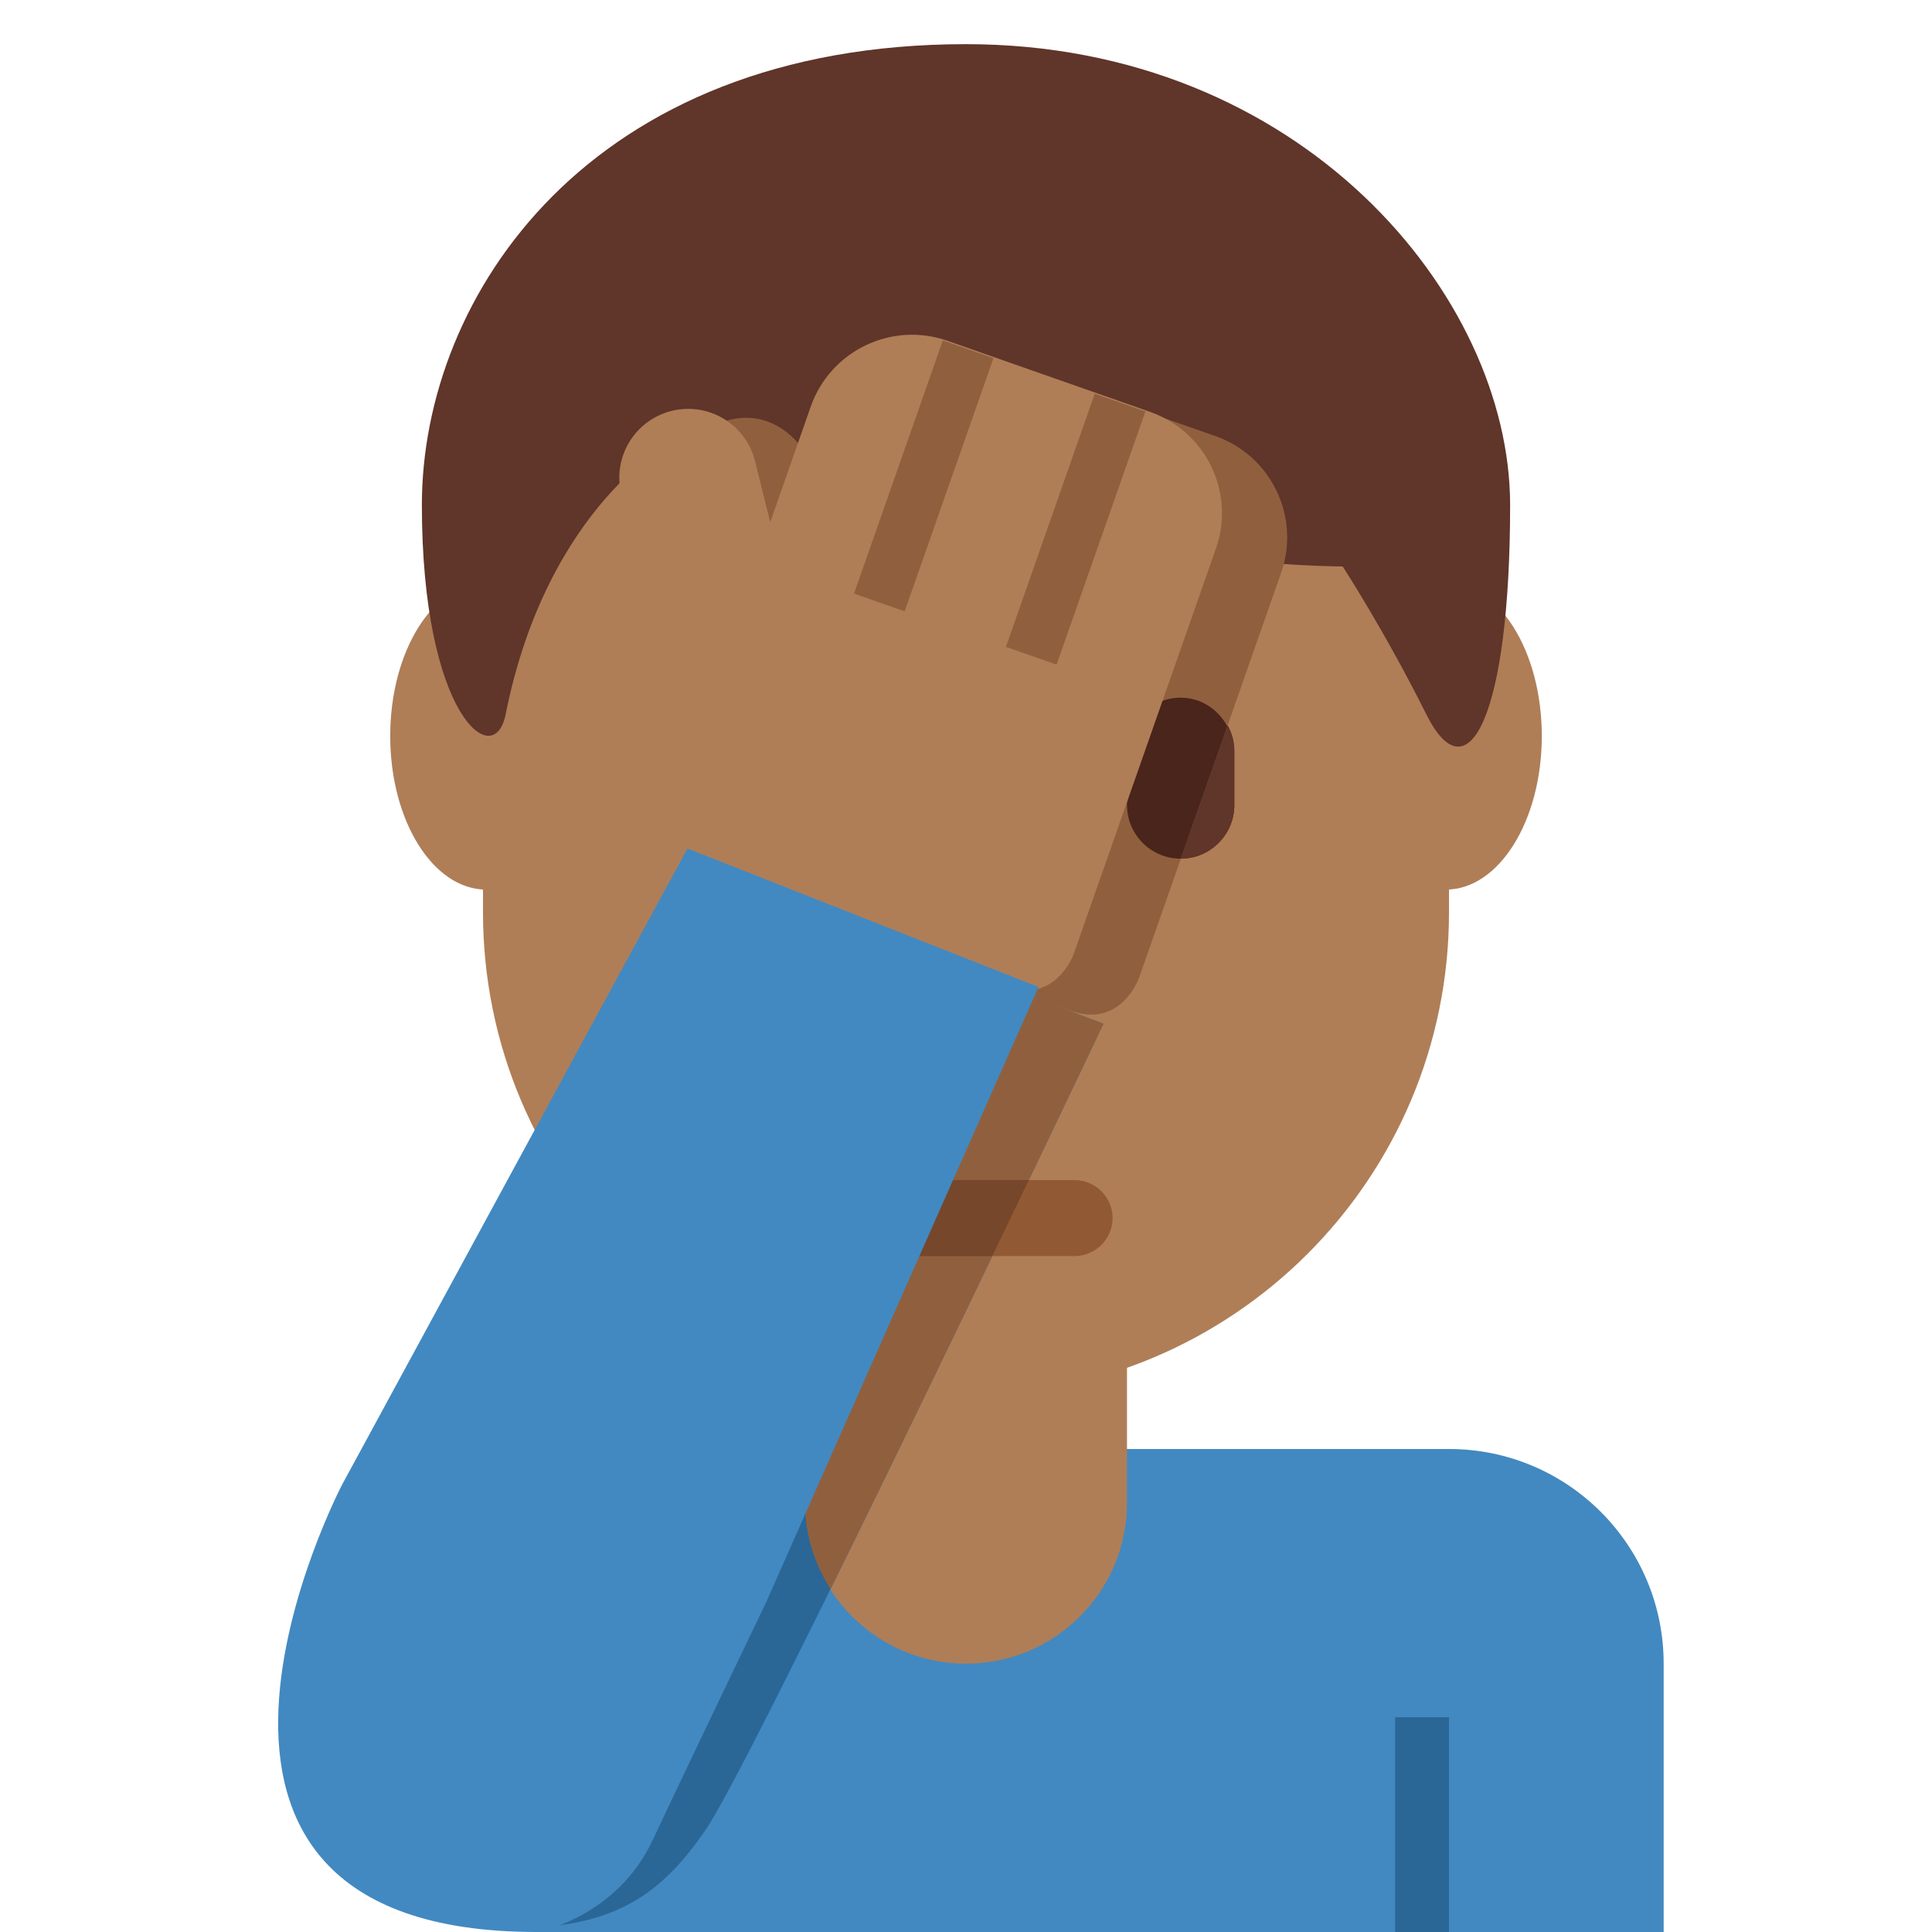
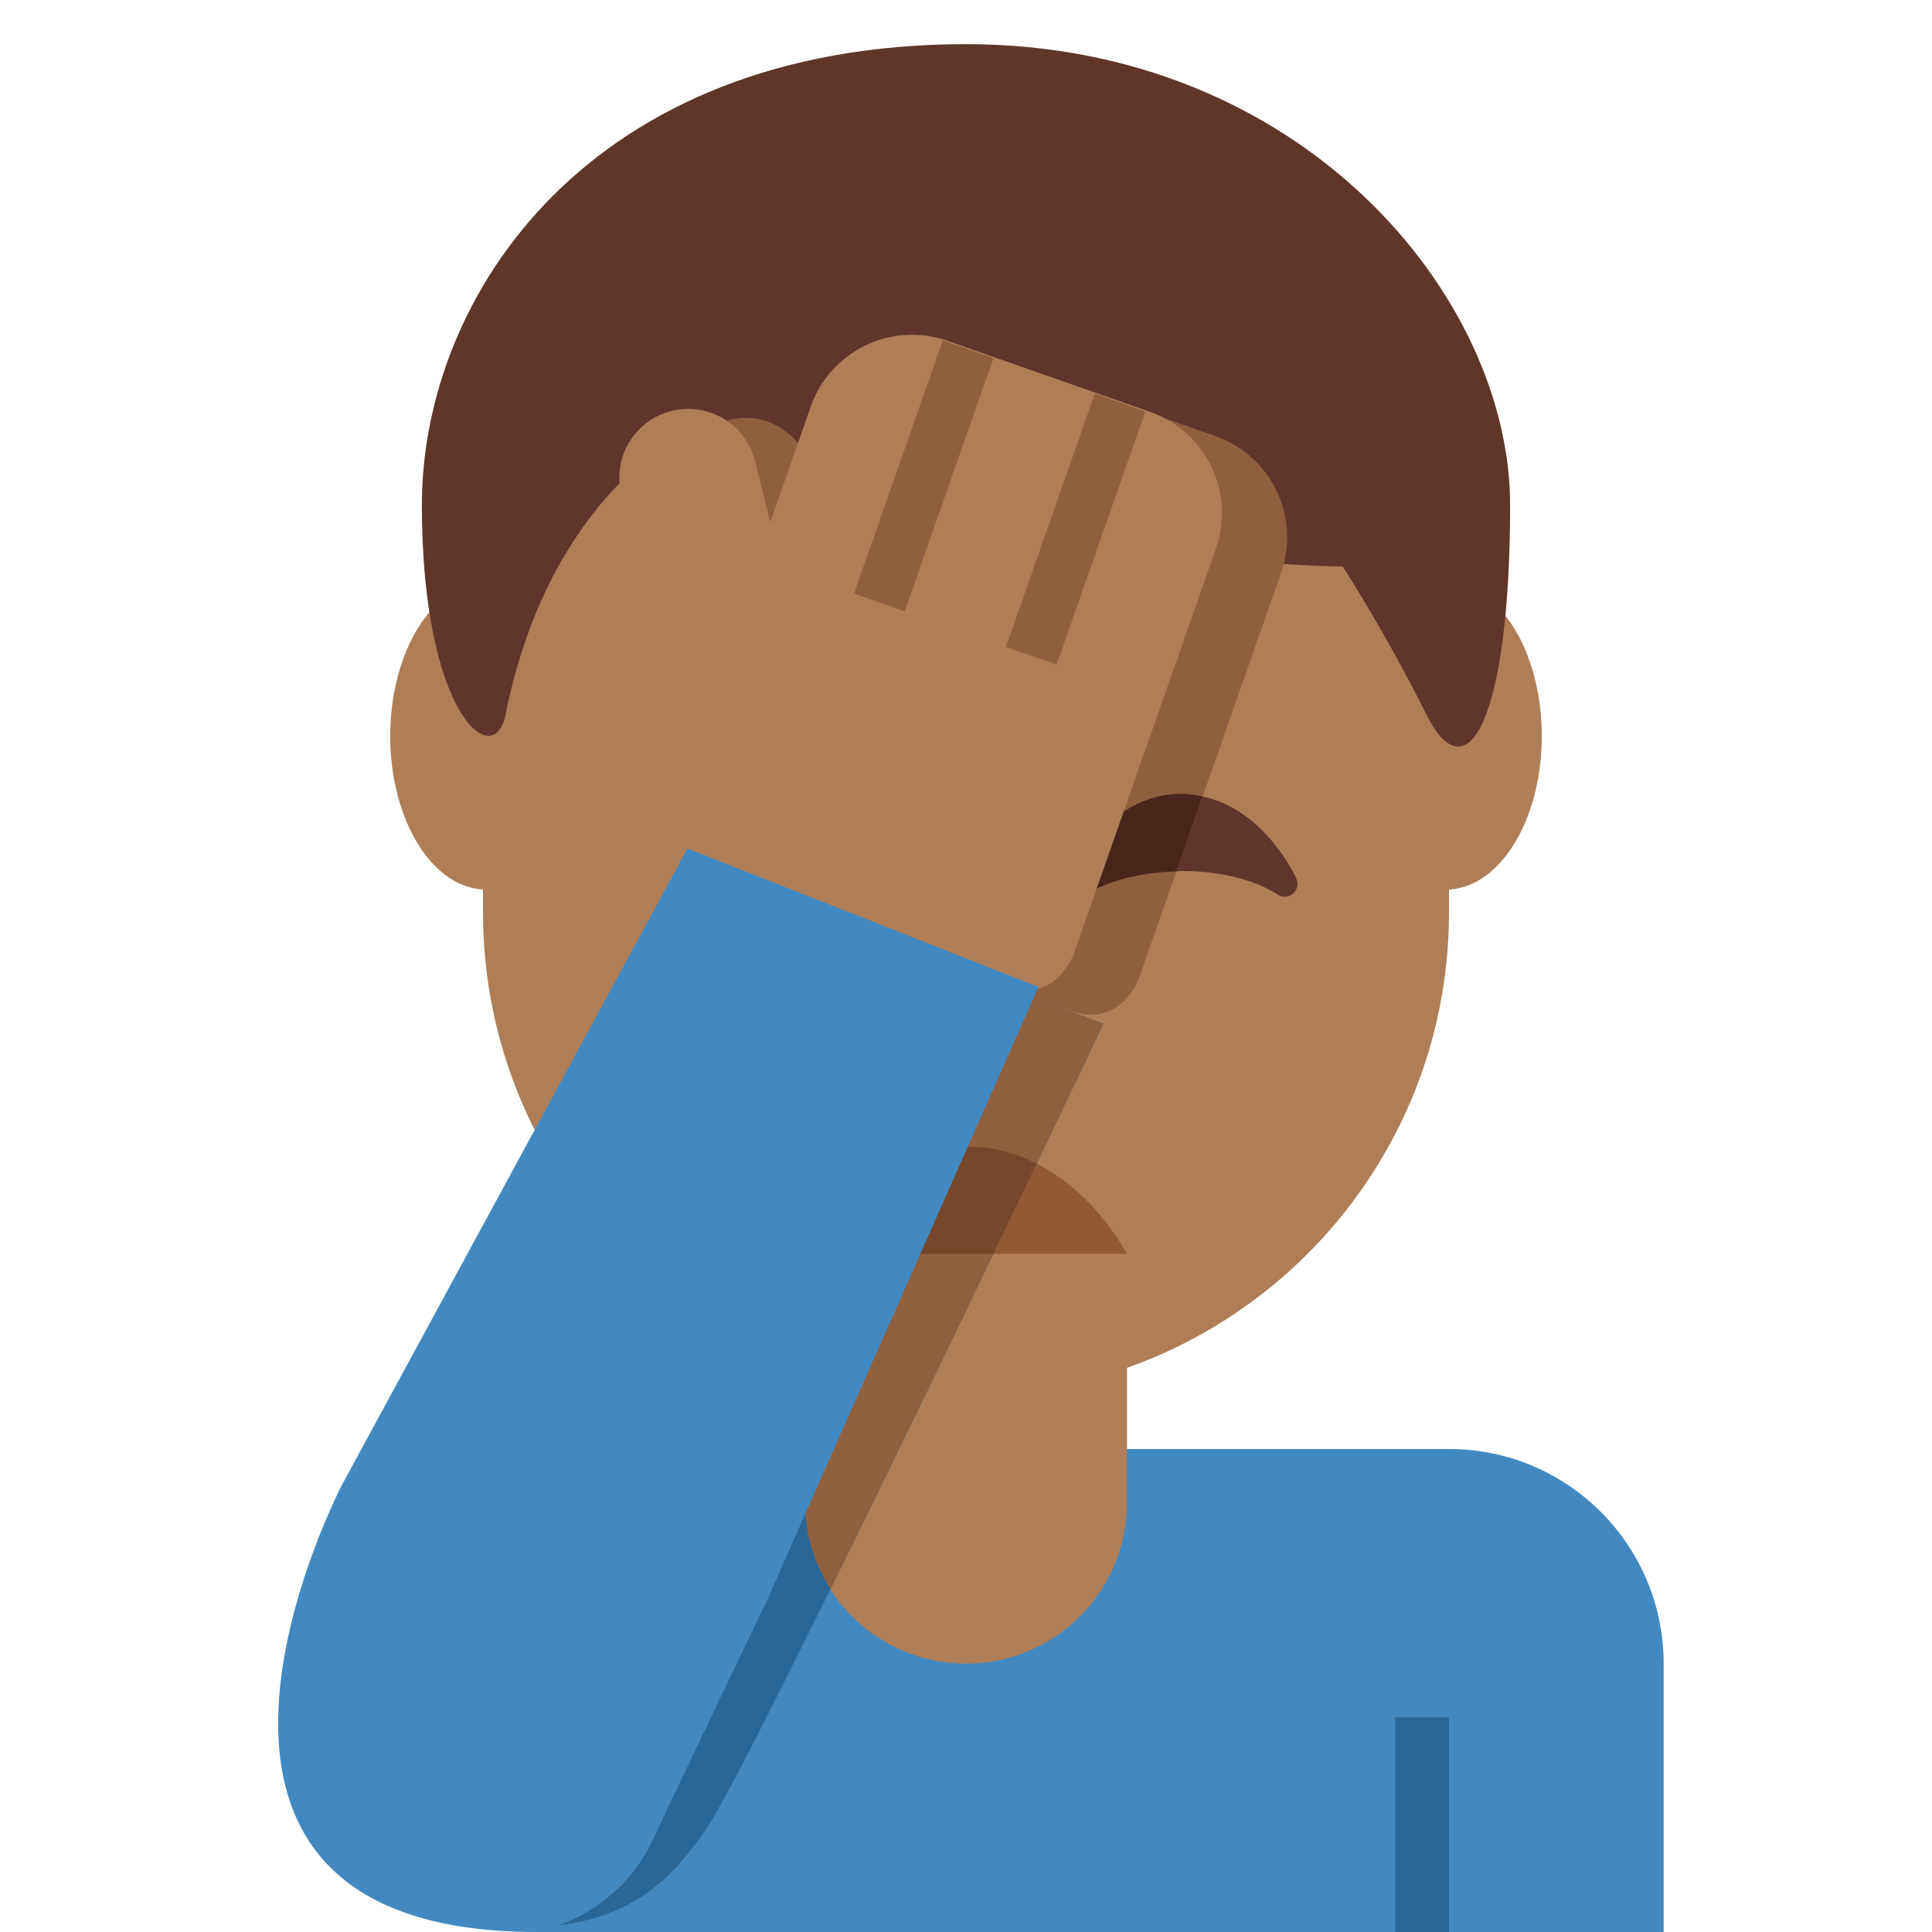
<svg xmlns="http://www.w3.org/2000/svg" viewBox="0 0 45 45" style="enable-background:new 0 0 45 45;" xml:space="preserve" version="1.1" id="svg2">
  <defs id="defs6">
    <clipPath id="clipPath16" clipPathUnits="userSpaceOnUse">
      <path id="path18" d="M 0,36 36,36 36,0 0,0 0,36 Z" />
    </clipPath>
  </defs>
  <g transform="matrix(1.25,0,0,-1.25,0,45)" id="g10">
    <g id="g12">
      <g clip-path="url(#clipPath16)" id="g14">
        <g transform="translate(27,9)" id="g20">
          <path id="path22" style="fill:#4289c1;fill-opacity:1;fill-rule:nonzero;stroke:none" d="m 0,0 -17,0 0,-9 21,0 0,5 C 4,-1.791 2.209,0 0,0" />
        </g>
        <path id="path24" style="fill:#2a6797;fill-opacity:1;fill-rule:nonzero;stroke:none" d="m 27,0 -1,0 0,4 1,0 0,-4 z" />
        <g transform="translate(9,30.0625)" id="g26">
          <path id="path28" style="fill:#af7e57;fill-opacity:1;fill-rule:nonzero;stroke:none" d="m 0,0 0,-11.063 c 0,-4.97 4.029,-8.999 9,-8.999 4.971,0 9,4.029 9,8.999 L 18,-0.312 0,0 Z" />
        </g>
        <g transform="translate(14,20)" id="g30">
          <path id="path32" style="fill:#662113;fill-opacity:1;fill-rule:nonzero;stroke:none" d="m 0,0 c -0.552,0 -1,0.448 -1,1 l 0,1 C -1,2.552 -0.552,3 0,3 0.552,3 1,2.552 1,2 L 1,1 C 1,0.448 0.552,0 0,0" />
        </g>
-         <g transform="translate(22,20)" id="g34">
-           <path id="path36" style="fill:#662113;fill-opacity:1;fill-rule:nonzero;stroke:none" d="m 0,0 c -0.552,0 -1,0.448 -1,1 l 0,1 C -1,2.552 -0.552,3 0,3 0.552,3 1,2.552 1,2 L 1,1 C 1,0.448 0.552,0 0,0" />
+         <g transform="translate(19,16.5)" id="g34">
+           <path id="path36" style="fill:#c1694f;fill-opacity:1;fill-rule:nonzero;stroke:none" d="M 0,0 -2,0 C -2.276,0 -2.5,0.224 -2.5,0.5 -2.5,0.776 -2.276,1 -2,1 L 0,1 C 0.276,1 0.5,0.776 0.5,0.5 0.5,0.224 0.276,0 0,0" />
        </g>
-         <g transform="translate(19,16.5)" id="g38">
-           <path id="path40" style="fill:#c1694f;fill-opacity:1;fill-rule:nonzero;stroke:none" d="M 0,0 -2,0 C -2.276,0 -2.5,0.224 -2.5,0.5 -2.5,0.776 -2.276,1 -2,1 L 0,1 C 0.276,1 0.5,0.776 0.5,0.5 0.5,0.224 0.276,0 0,0" />
+         <g transform="translate(10.8472,22.2848)" id="g38">
+           <path id="path40" style="fill:#af7e57;fill-opacity:1;fill-rule:nonzero;stroke:none" d="m 0,0 c 0,-1.58 -0.801,-2.861 -1.788,-2.861 -0.988,0 -1.788,1.281 -1.788,2.861 0,1.58 0.8,2.861 1.788,2.861 C -0.801,2.861 0,1.58 0,0" />
        </g>
-         <g transform="translate(10.8472,22.2848)" id="g42">
-           <path id="path44" style="fill:#af7e57;fill-opacity:1;fill-rule:nonzero;stroke:none" d="m 0,0 c 0,-1.58 -0.801,-2.861 -1.788,-2.861 -0.988,0 -1.788,1.281 -1.788,2.861 0,1.58 0.8,2.861 1.788,2.861 C -0.801,2.861 0,1.58 0,0" />
+         <g transform="translate(28.7292,22.2848)" id="g42">
+           <path id="path44" style="fill:#af7e57;fill-opacity:1;fill-rule:nonzero;stroke:none" d="m 0,0 c 0,-1.58 -0.8,-2.861 -1.788,-2.861 -0.988,0 -1.788,1.281 -1.788,2.861 0,1.58 0.8,2.861 1.788,2.861 C -0.8,2.861 0,1.58 0,0" />
        </g>
-         <g transform="translate(28.7292,22.2848)" id="g46">
-           <path id="path48" style="fill:#af7e57;fill-opacity:1;fill-rule:nonzero;stroke:none" d="m 0,0 c 0,-1.58 -0.8,-2.861 -1.788,-2.861 -0.988,0 -1.788,1.281 -1.788,2.861 0,1.58 0.8,2.861 1.788,2.861 C -0.8,2.861 0,1.58 0,0" />
+         <g transform="translate(18,35.1772)" id="g46">
+           <path id="path48" style="fill:#60352a;fill-opacity:1;fill-rule:nonzero;stroke:none" d="m 0,0 c -7.019,0 -10.139,-4.684 -10.139,-8.588 0,-3.903 1.343,-4.986 1.56,-3.903 0.78,3.903 3.119,5.102 3.119,5.102 4.68,-3.904 3.9,-0.781 3.9,-0.781 4.68,-4.684 2.34,0 2.34,0 1.56,-1.562 6.239,-1.562 6.239,-1.562 0,0 0.78,-1.198 1.56,-2.759 0.78,-1.561 1.56,0 1.56,3.903 C 10.139,-4.684 6.239,0 0,0" />
        </g>
-         <g transform="translate(18,35.1772)" id="g50">
-           <path id="path52" style="fill:#60352a;fill-opacity:1;fill-rule:nonzero;stroke:none" d="m 0,0 c -7.019,0 -10.139,-4.684 -10.139,-8.588 0,-3.903 1.343,-4.986 1.56,-3.903 0.78,3.903 3.119,5.102 3.119,5.102 4.68,-3.904 3.9,-0.781 3.9,-0.781 4.68,-4.684 2.34,0 2.34,0 1.56,-1.562 6.239,-1.562 6.239,-1.562 0,0 0.78,-1.198 1.56,-2.759 0.78,-1.561 1.56,0 1.56,3.903 C 10.139,-4.684 6.239,0 0,0" />
+         <g transform="translate(15,12)" id="g50">
+           <path id="path52" style="fill:#af7e57;fill-opacity:1;fill-rule:nonzero;stroke:none" d="m 0,0 0,-4 c 0,-1.657 1.343,-3 3,-3 1.657,0 3,1.343 3,3 L 6,0 0,0 Z" />
        </g>
-         <g transform="translate(15,12)" id="g54">
-           <path id="path56" style="fill:#af7e57;fill-opacity:1;fill-rule:nonzero;stroke:none" d="m 0,0 0,-4 c 0,-1.657 1.343,-3 3,-3 1.657,0 3,1.343 3,3 L 6,0 0,0 Z" />
+         <g transform="translate(18.734,17.6143)" id="g54">
+           <path id="path56" style="fill:#2a6797;fill-opacity:1;fill-rule:nonzero;stroke:none" d="m 0,0 1.827,-0.691 c 0,0 -6.529,-13.746 -7.413,-15.022 -0.884,-1.277 -1.87,-2.055 -4.57,-1.761 L 0,0 Z" />
        </g>
-         <g transform="translate(18.734,17.6143)" id="g58">
-           <path id="path60" style="fill:#2a6797;fill-opacity:1;fill-rule:nonzero;stroke:none" d="m 0,0 1.827,-0.691 c 0,0 -6.529,-13.746 -7.413,-15.022 -0.884,-1.277 -1.87,-2.055 -4.57,-1.761 L 0,0 Z" />
+         <path id="path58" style="fill:#2a6797;fill-opacity:1;fill-rule:nonzero;stroke:none" d="m 27,0 -1,0 0,4 1,0 0,-4 z" />
+         <g transform="translate(14.9844,7.6094)" id="g60">
+           <path id="path62" style="fill:#2a6797;fill-opacity:1;fill-rule:nonzero;stroke:none" d="m 0,0 c 0,0 -2.359,-4.422 -2.865,-5.335 -0.276,-0.497 -1.305,-2.009 -2.322,-2.009 0,0 2.213,-0.121 3.121,1.682 1.285,2.553 1.957,3.787 2.425,4.646 0,0 -0.125,0.329 -0.203,0.485 C 0.039,-0.297 0,0 0,0" />
        </g>
-         <path id="path62" style="fill:#2a6797;fill-opacity:1;fill-rule:nonzero;stroke:none" d="m 27,0 -1,0 0,4 1,0 0,-4 z" />
-         <g transform="translate(14.9844,7.6094)" id="g64">
-           <path id="path66" style="fill:#2a6797;fill-opacity:1;fill-rule:nonzero;stroke:none" d="m 0,0 c 0,0 -2.359,-4.422 -2.865,-5.335 -0.276,-0.497 -1.305,-2.009 -2.322,-2.009 0,0 2.213,-0.121 3.121,1.682 1.285,2.553 1.957,3.787 2.425,4.646 0,0 -0.125,0.329 -0.203,0.485 C 0.039,-0.297 0,0 0,0" />
+         <g transform="translate(13.5127,28.1537)" id="g64">
+           <path id="path66" style="fill:#90603e;fill-opacity:1;fill-rule:nonzero;stroke:none" d="m 0,0 c 0.945,0.291 1.598,-0.508 1.77,-1.195 l 0.284,-1.14 0.756,2.155 c 0.365,1.042 1.507,1.591 2.549,1.225 l 3.774,-1.324 c 1.043,-0.365 1.591,-1.507 1.226,-2.549 l -2.648,-7.549 c 0,0 -0.331,-0.944 -1.275,-0.613 l -5.662,1.987 -0.612,1.274 0.345,0.984 -1.226,4.93 C -0.891,-1.127 -0.677,-0.208 0,0" />
        </g>
-         <g transform="translate(18.734,17.6143)" id="g68">
-           <path id="path70" style="fill:#90603e;fill-opacity:1;fill-rule:nonzero;stroke:none" d="m 0,0 -4.084,-6.952 c 0.116,-0.047 0.231,-0.097 0.35,-0.139 l 0,-2.523 c 0,-0.594 0.178,-1.144 0.476,-1.61 2.195,4.449 5.085,10.533 5.085,10.533 L 0,0 Z" />
+         <g transform="translate(24.1566,19.6285)" id="g68">
+           <path id="path70" style="fill:#60352a;fill-opacity:1;fill-rule:nonzero;stroke:none" d="m 0,0 c -0.026,0.058 -0.596,1.288 -1.747,1.529 l -0.49,-1.396 c 0.037,0.001 0.063,0.009 0.101,0.009 1.163,0 1.761,-0.422 1.774,-0.432 0.042,-0.031 0.093,-0.047 0.143,-0.047 0.053,0 0.106,0.018 0.149,0.052 C 0.015,-0.217 0.044,-0.1 0,0" />
        </g>
-         <g transform="translate(20.0225,12.5945)" id="g72">
-           <path id="path74" style="fill:#915a34;fill-opacity:1;fill-rule:nonzero;stroke:none" d="m 0,0 -5.269,0 c -0.39,0 -0.708,0.319 -0.708,0.709 0,0.389 0.318,0.708 0.708,0.708 L 0,1.417 C 0.39,1.417 0.709,1.098 0.709,0.709 0.709,0.319 0.39,0 0,0" />
+         <g transform="translate(22.0209,21.2083)" id="g72">
+           <path id="path74" style="fill:#49251b;fill-opacity:1;fill-rule:nonzero;stroke:none" d="m 0,0 c -1.417,0 -2.107,-1.515 -2.136,-1.58 -0.044,-0.099 -0.015,-0.215 0.07,-0.283 0.083,-0.068 0.204,-0.071 0.292,-0.007 0.006,0.005 0.578,0.397 1.673,0.424 l 0.489,1.395 C 0.264,-0.025 0.138,0 0,0" />
        </g>
-         <g transform="translate(15.7848,12.5945)" id="g76">
-           <path id="path78" style="fill:#77472b;fill-opacity:1;fill-rule:nonzero;stroke:none" d="m 0,0 2.706,0 c 0.24,0.5 0.468,0.975 0.68,1.417 l -2.553,0 L 0,0 Z" />
+         <g transform="translate(20.9948,12.6362)" id="g76">
+           <path id="path78" style="fill:#915a34;fill-opacity:1;fill-rule:nonzero;stroke:none" d="M 0,0 C 0,0 -0.56,1.117 -1.678,1.681 -1.924,1.167 -2.194,0.603 -2.484,0 L 0,0 Z" />
        </g>
-         <g transform="translate(22,20)" id="g80">
-           <path id="path82" style="fill:#60352a;fill-opacity:1;fill-rule:nonzero;stroke:none" d="m 0,0 c -0.553,0 -1,0.448 -1,1 l 0,1 C -1,2.552 -0.553,3 0,3 0.553,3 1,2.552 1,2 L 1,1 C 1,0.448 0.553,0 0,0" />
+         <g transform="translate(18.734,17.6143)" id="g80">
+           <path id="path82" style="fill:#90603e;fill-opacity:1;fill-rule:nonzero;stroke:none" d="m 0,0 -1.9,-3.234 -1.025,-1.744 -1.159,-1.974 0.35,-2.662 c 0,-0.594 0.178,-1.144 0.476,-1.61 0.98,1.986 2.097,4.295 3.035,6.246 0.29,0.603 0.56,1.167 0.806,1.681 0.741,1.547 1.244,2.606 1.244,2.606 L 0,0 Z" />
        </g>
-         <g transform="translate(13.5127,28.1537)" id="g84">
-           <path id="path86" style="fill:#90603e;fill-opacity:1;fill-rule:nonzero;stroke:none" d="m 0,0 c 0.945,0.291 1.598,-0.508 1.77,-1.195 l 0.284,-1.14 0.756,2.155 c 0.365,1.042 1.507,1.591 2.549,1.225 l 3.774,-1.324 c 1.043,-0.365 1.591,-1.507 1.226,-2.549 l -2.648,-7.549 c 0,0 -0.331,-0.944 -1.275,-0.613 l -5.662,1.987 -0.612,1.274 0.345,0.984 -1.226,4.93 C -0.891,-1.127 -0.677,-0.208 0,0" />
+         <g transform="translate(19.3171,14.3173)" id="g84">
+           <path id="path86" style="fill:#77472b;fill-opacity:1;fill-rule:nonzero;stroke:none" d="m 0,0 c -0.377,0.191 -0.818,0.319 -1.322,0.319 -0.438,0 -0.819,-0.107 -1.161,-0.257 l -1.025,-1.743 2.701,0 C -0.516,-1.078 -0.246,-0.514 0,0" />
        </g>
-         <g transform="translate(22,23)" id="g88">
-           <path id="path90" style="fill:#49251b;fill-opacity:1;fill-rule:nonzero;stroke:none" d="m 0,0 c -0.553,0 -1,-0.448 -1,-1 l 0,-1 c 0,-0.552 0.447,-1 1,-1 0.001,0 0.002,10e-4 0.003,10e-4 l 0.866,2.466 C 0.7,-0.22 0.381,0 0,0" />
+         <g transform="translate(12.5133,28.3432)" id="g88">
+           <path id="path90" style="fill:#af7e57;fill-opacity:1;fill-rule:nonzero;stroke:none" d="m 0,0 c 0.687,0.171 1.383,-0.247 1.555,-0.934 l 0.284,-1.14 0.755,2.155 c 0.366,1.042 1.508,1.591 2.55,1.225 l 3.774,-1.324 c 1.042,-0.366 1.591,-1.507 1.225,-2.549 l -2.648,-7.549 c 0,0 -0.331,-0.944 -1.274,-0.613 l -5.662,1.986 -0.613,1.275 0.346,0.984 -1.227,4.929 C -1.106,-0.867 -0.687,-0.171 0,0" />
        </g>
-         <g transform="translate(12.5133,28.3432)" id="g92">
-           <path id="path94" style="fill:#af7e57;fill-opacity:1;fill-rule:nonzero;stroke:none" d="m 0,0 c 0.687,0.171 1.383,-0.247 1.555,-0.934 l 0.284,-1.14 0.755,2.155 c 0.366,1.042 1.508,1.591 2.55,1.225 l 3.774,-1.324 c 1.042,-0.366 1.591,-1.507 1.225,-2.549 l -2.648,-7.549 c 0,0 -0.331,-0.944 -1.274,-0.613 l -5.662,1.986 -0.613,1.275 0.346,0.984 -1.227,4.929 C -1.106,-0.867 -0.687,-0.171 0,0" />
+         <g transform="translate(18.744,23.9463)" id="g92">
+           <path id="path94" style="fill:#90603e;fill-opacity:1;fill-rule:nonzero;stroke:none" d="M 0,0 0.944,-0.331 2.599,4.387 1.655,4.718 0,0 Z" />
        </g>
-         <g transform="translate(18.744,23.9463)" id="g96">
+         <g transform="translate(15.9131,24.9394)" id="g96">
          <path id="path98" style="fill:#90603e;fill-opacity:1;fill-rule:nonzero;stroke:none" d="M 0,0 0.944,-0.331 2.599,4.387 1.655,4.718 0,0 Z" />
        </g>
-         <g transform="translate(15.9131,24.9394)" id="g100">
-           <path id="path102" style="fill:#90603e;fill-opacity:1;fill-rule:nonzero;stroke:none" d="M 0,0 0.944,-0.331 2.599,4.387 1.655,4.718 0,0 Z" />
-         </g>
-         <g transform="translate(14.2784,6.1499)" id="g104">
-           <path id="path106" style="fill:#4289c1;fill-opacity:1;fill-rule:nonzero;stroke:none" d="M 0,0 C 0,0 -1.719,-3.579 -2.106,-4.416 -2.794,-5.9 -4.278,-6.15 -4.278,-6.15 c -8,0 -3.622,8.343 -3.622,8.343 L -1.469,14.039 5.072,11.459 0,0 Z" />
+         <g transform="translate(14.2784,6.1499)" id="g100">
+           <path id="path102" style="fill:#4289c1;fill-opacity:1;fill-rule:nonzero;stroke:none" d="M 0,0 C 0,0 -1.719,-3.579 -2.106,-4.416 -2.794,-5.9 -4.278,-6.15 -4.278,-6.15 c -8,0 -3.622,8.343 -3.622,8.343 L -1.469,14.039 5.072,11.459 0,0 Z" />
        </g>
      </g>
    </g>
  </g>
</svg>
